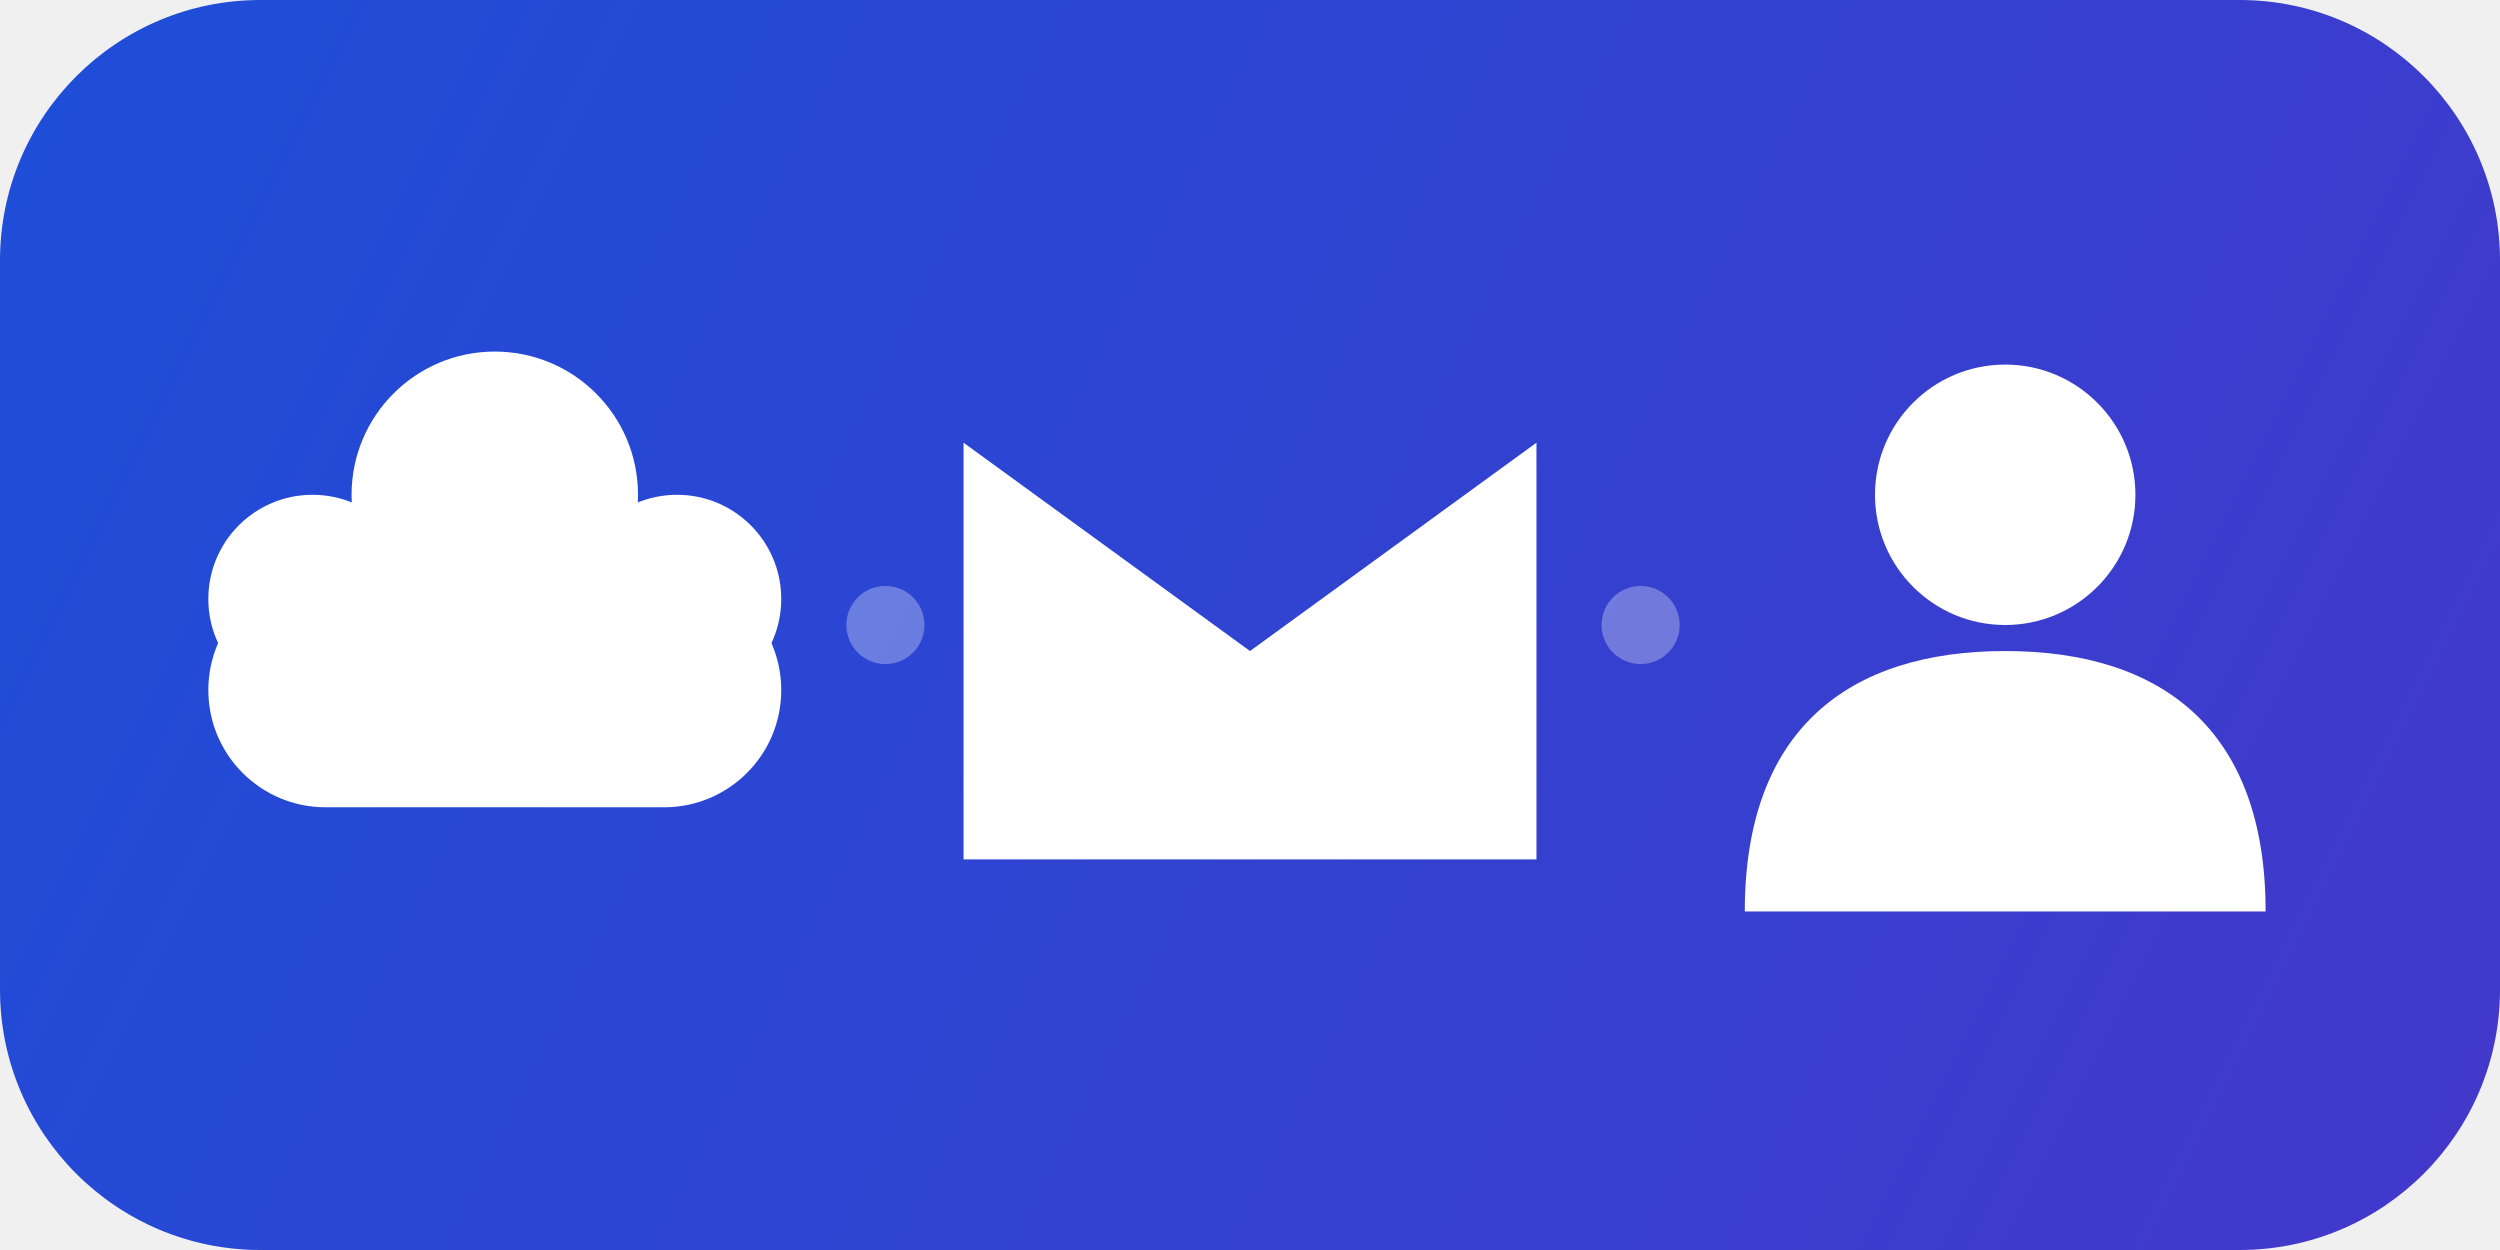
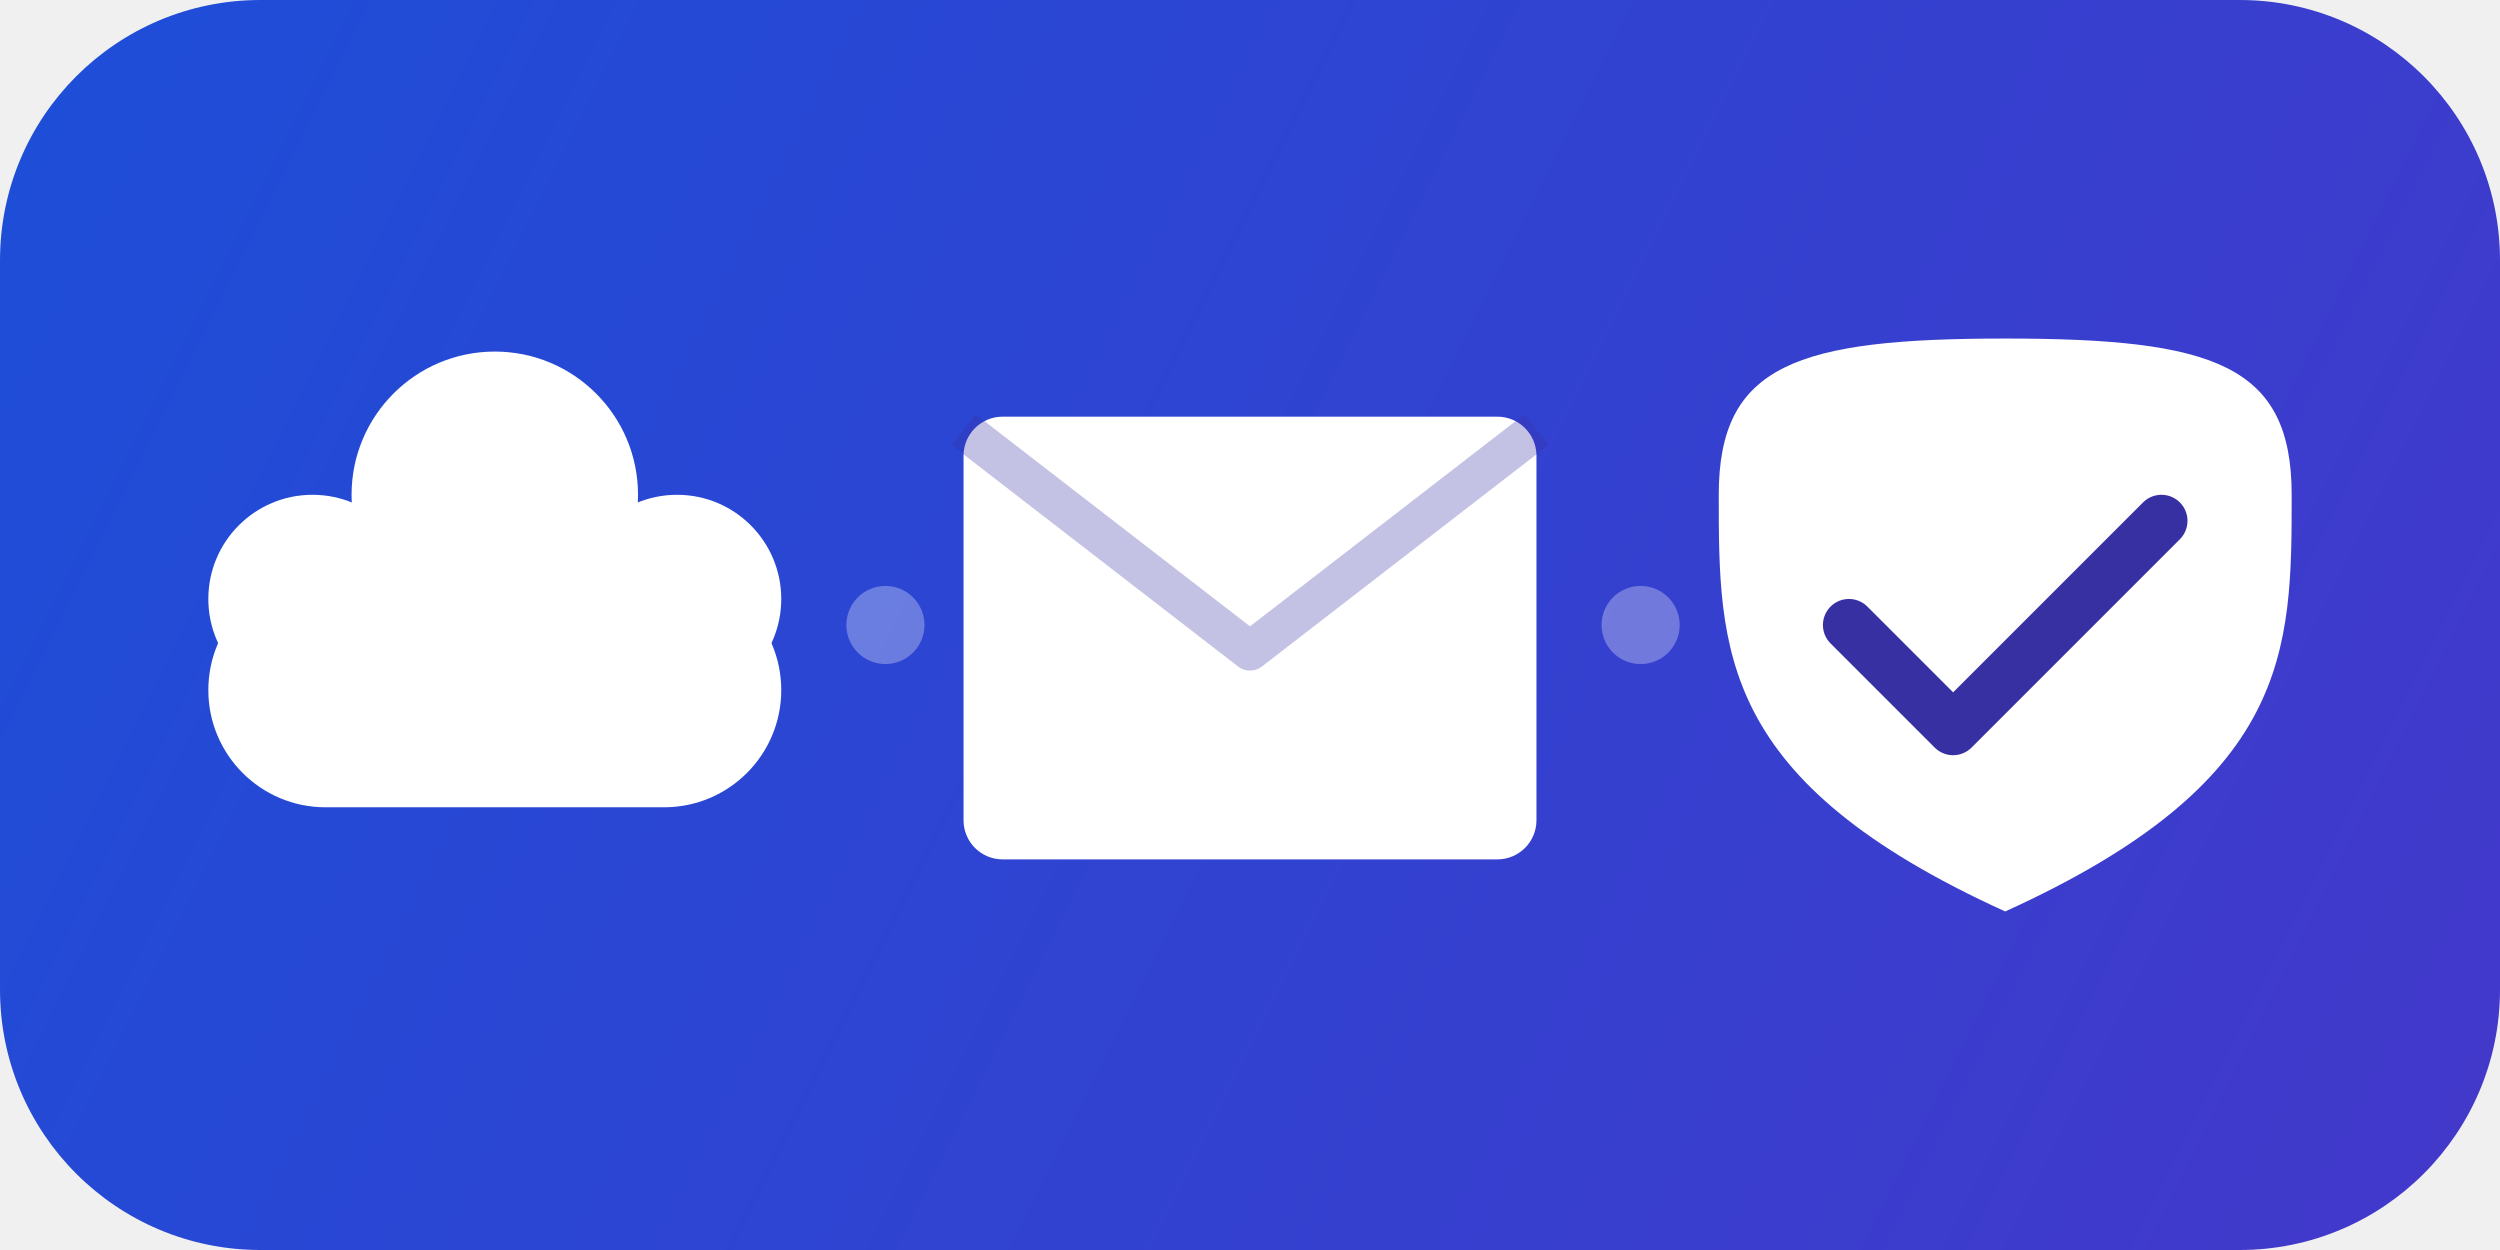
<svg xmlns="http://www.w3.org/2000/svg" width="96" height="48" viewBox="0 0 96 48" fill="none">
  <defs>
    <linearGradient id="bg" x1="0" y1="0" x2="96" y2="48" gradientUnits="userSpaceOnUse">
      <stop stop-color="#1d4ed8" />
      <stop offset="1" stop-color="#4338ca" />
    </linearGradient>
  </defs>
  <rect width="96" height="48" rx="10" fill="url(#bg)" />
  <g fill="white">
    <circle cx="19" cy="19" r="5.5" />
    <circle cx="12" cy="23" r="4" />
    <circle cx="26" cy="23" r="4" />
    <rect x="8" y="22" width="22" height="9" rx="4.5" />
  </g>
  <circle cx="34" cy="24" r="1.5" fill="white" opacity="0.3" />
-   <path d="M37,17 L48,25 L59,17 L59,33 L37,33 Z" fill="white" />
+   <rect x="37" y="16" width="22" height="17" rx="1.5" fill="white" />
+   <path d="M37,16.5 L48,25 L59,16.5" fill="none" stroke="#3730a3" stroke-opacity="0.3" stroke-width="1.5" stroke-linejoin="round" />
  <circle cx="63" cy="24" r="1.5" fill="white" opacity="0.3" />
-   <g fill="white">
-     <circle cx="77" cy="19" r="5" />
-     <path d="M67,35 C67,28 71,25 77,25 C83,25 87,28 87,35 Z" />
-   </g>
+   <path d="M77,35 C66,30 66,25 66,19 C66,14 69,13 77,13 C85,13 88,14 88,19 C88,25 88,30 77,35 Z" fill="white" />
+   <path d="M71,24 L75,28 L83,20" fill="none" stroke="#3730a3" stroke-width="2" stroke-linecap="round" stroke-linejoin="round" />
</svg>
